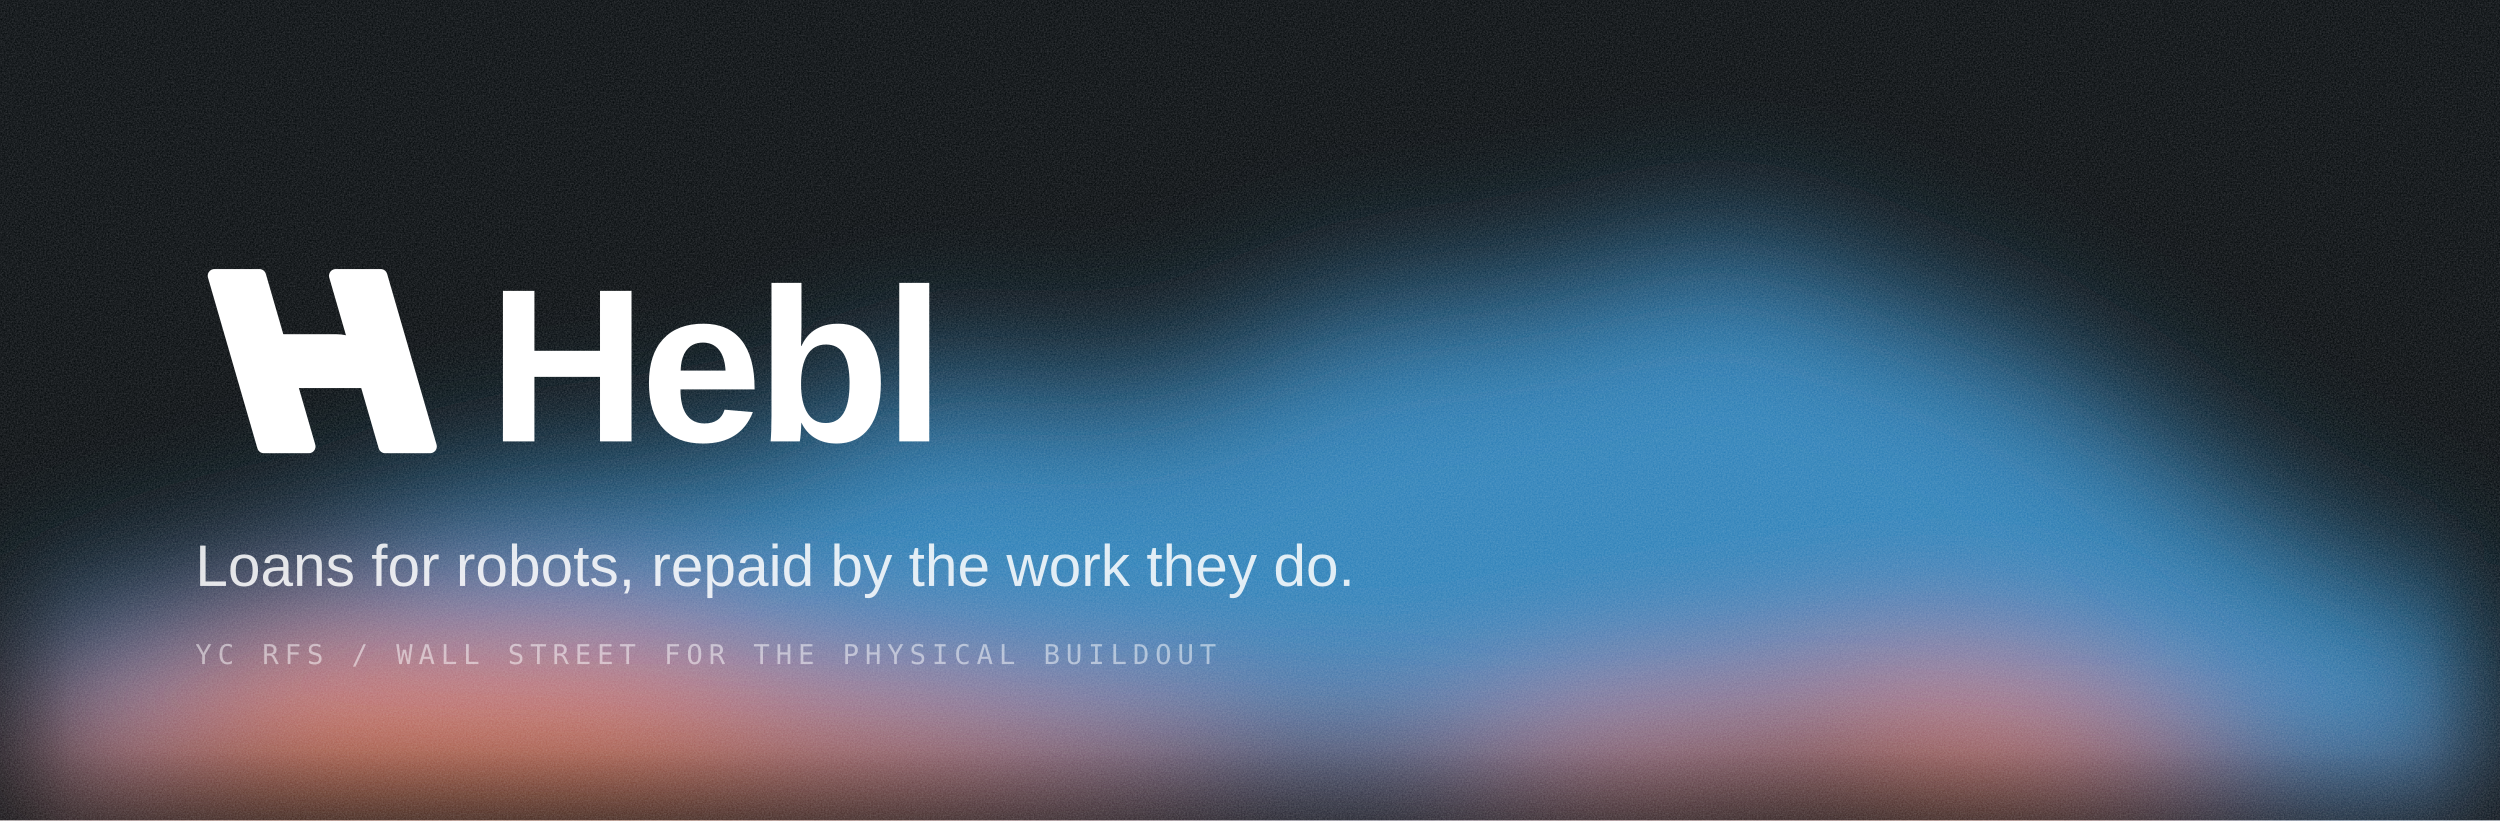
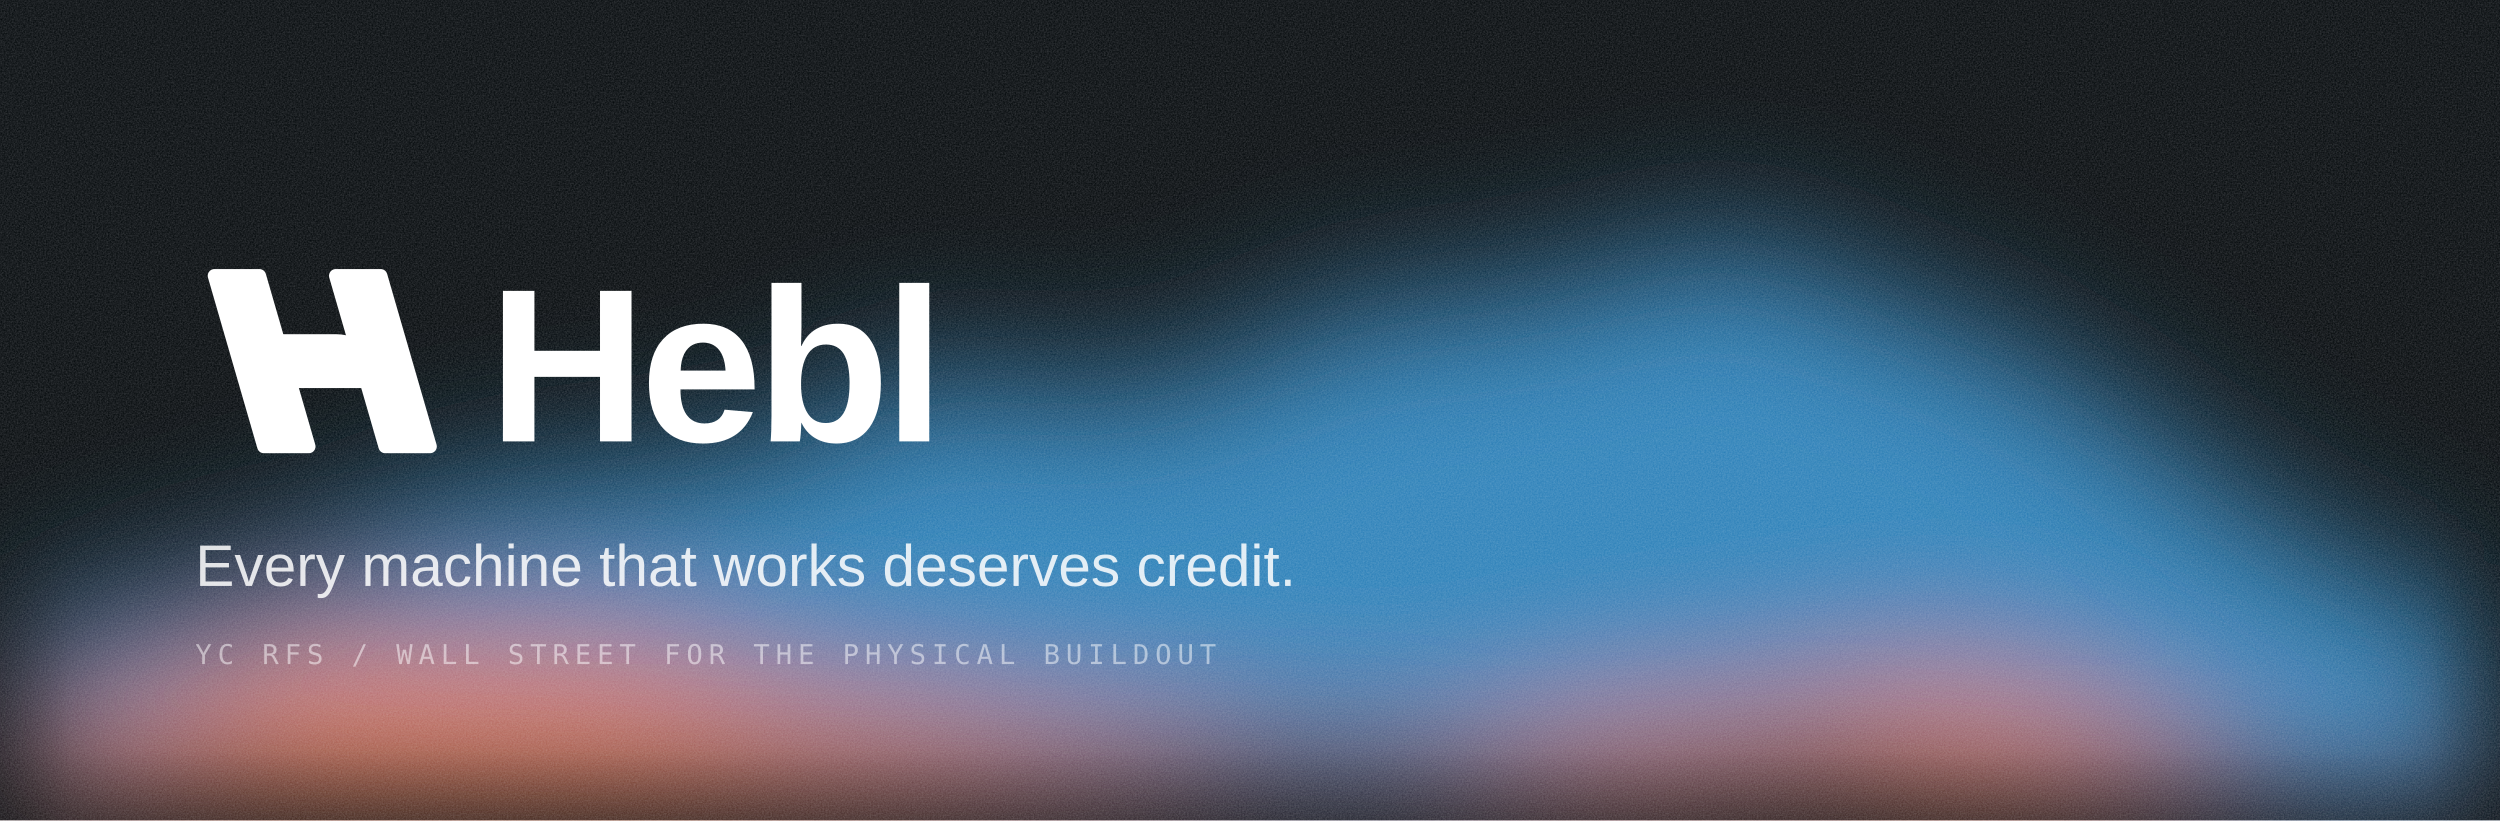
<svg xmlns="http://www.w3.org/2000/svg" width="1280" height="420" viewBox="0 0 1280 420">
  <defs>
    <filter id="soft" x="-30%" y="-30%" width="160%" height="160%">
      <feTurbulence type="fractalNoise" baseFrequency="0.004 0.012" numOctaves="2" seed="11" />
      <feDisplacementMap in="SourceGraphic" scale="120" />
      <feGaussianBlur stdDeviation="38" />
    </filter>
    <filter id="grain">
      <feTurbulence type="fractalNoise" baseFrequency="1.2" numOctaves="3" stitchTiles="stitch" />
      <feColorMatrix values="0 0 0 0 1 0 0 0 0 1 0 0 0 0 1 0 0 0 0.35 0" />
    </filter>
  </defs>
  <rect width="1280" height="420" fill="#02070A" />
  <g filter="url(#soft)">
    <path d="M-60,420 L-60,330 C120,320 230,220 420,240 C580,256 640,130 820,120 C980,110 1080,230 1180,280 C1240,310 1300,300 1340,290 L1340,420 Z" fill="#2A7FB8" />
    <path d="M-60,420 L-60,390 C140,380 220,320 360,330 C500,340 540,390 720,395 C860,398 940,350 1020,365 C1120,385 1240,410 1340,405 L1340,420 Z" fill="#E2774F" />
  </g>
  <rect width="1280" height="420" filter="url(#grain)" opacity="0.55" />
  <g transform="translate(96 132) scale(1.15)" fill="#ffffff" stroke="#ffffff" stroke-width="6" stroke-linejoin="round">
    <path d="M12 8 H32 L54 84 H34 Z" />
    <path d="M66 8 H86 L108 84 H88 Z" />
    <path d="M30 37 H66 C78 37 82 47 86 55 H50 C40 55 36 45 30 37 Z" />
  </g>
  <text x="250" y="226" fill="#ffffff" font-family="Helvetica Neue, Arial, sans-serif" font-size="112" font-weight="700" letter-spacing="-3">Hebl</text>
-   <text x="100" y="300" fill="#ffffff" fill-opacity="0.85" font-family="Helvetica Neue, Arial, sans-serif" font-size="30" font-weight="300">Loans for robots, repaid by the work they do.</text>
+   <text x="100" y="300" fill="#ffffff" fill-opacity="0.85" font-family="Helvetica Neue, Arial, sans-serif" font-size="30" font-weight="300">Every machine that works deserves credit.</text>
  <text x="100" y="340" fill="#ffffff" fill-opacity="0.5" font-family="Menlo, monospace" font-size="14" letter-spacing="3">YC RFS  /  WALL STREET FOR THE PHYSICAL BUILDOUT</text>
</svg>
